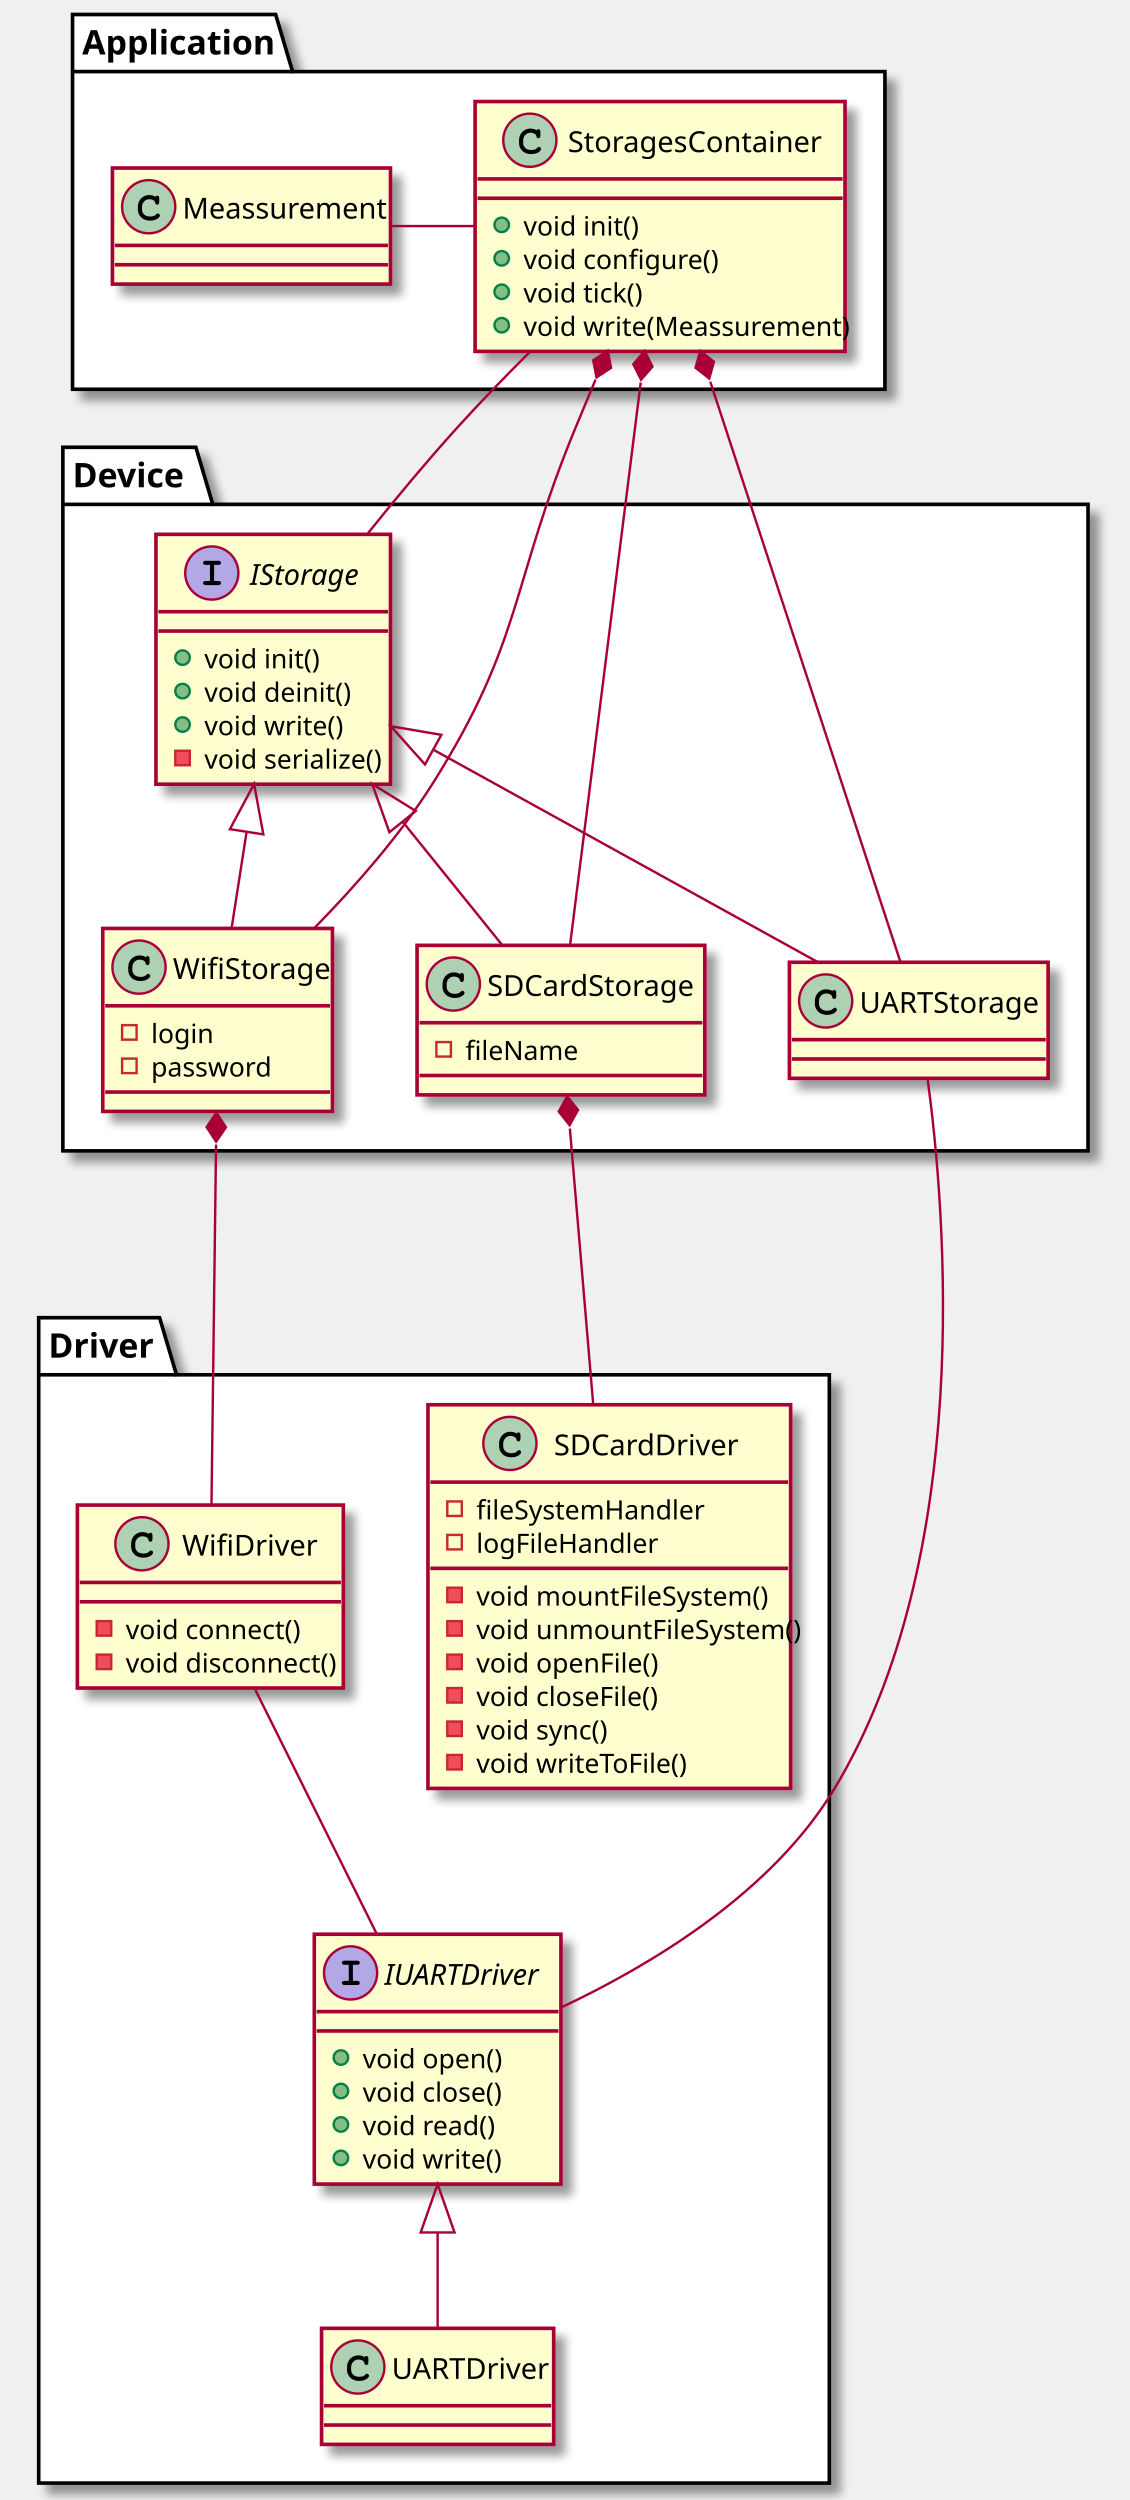
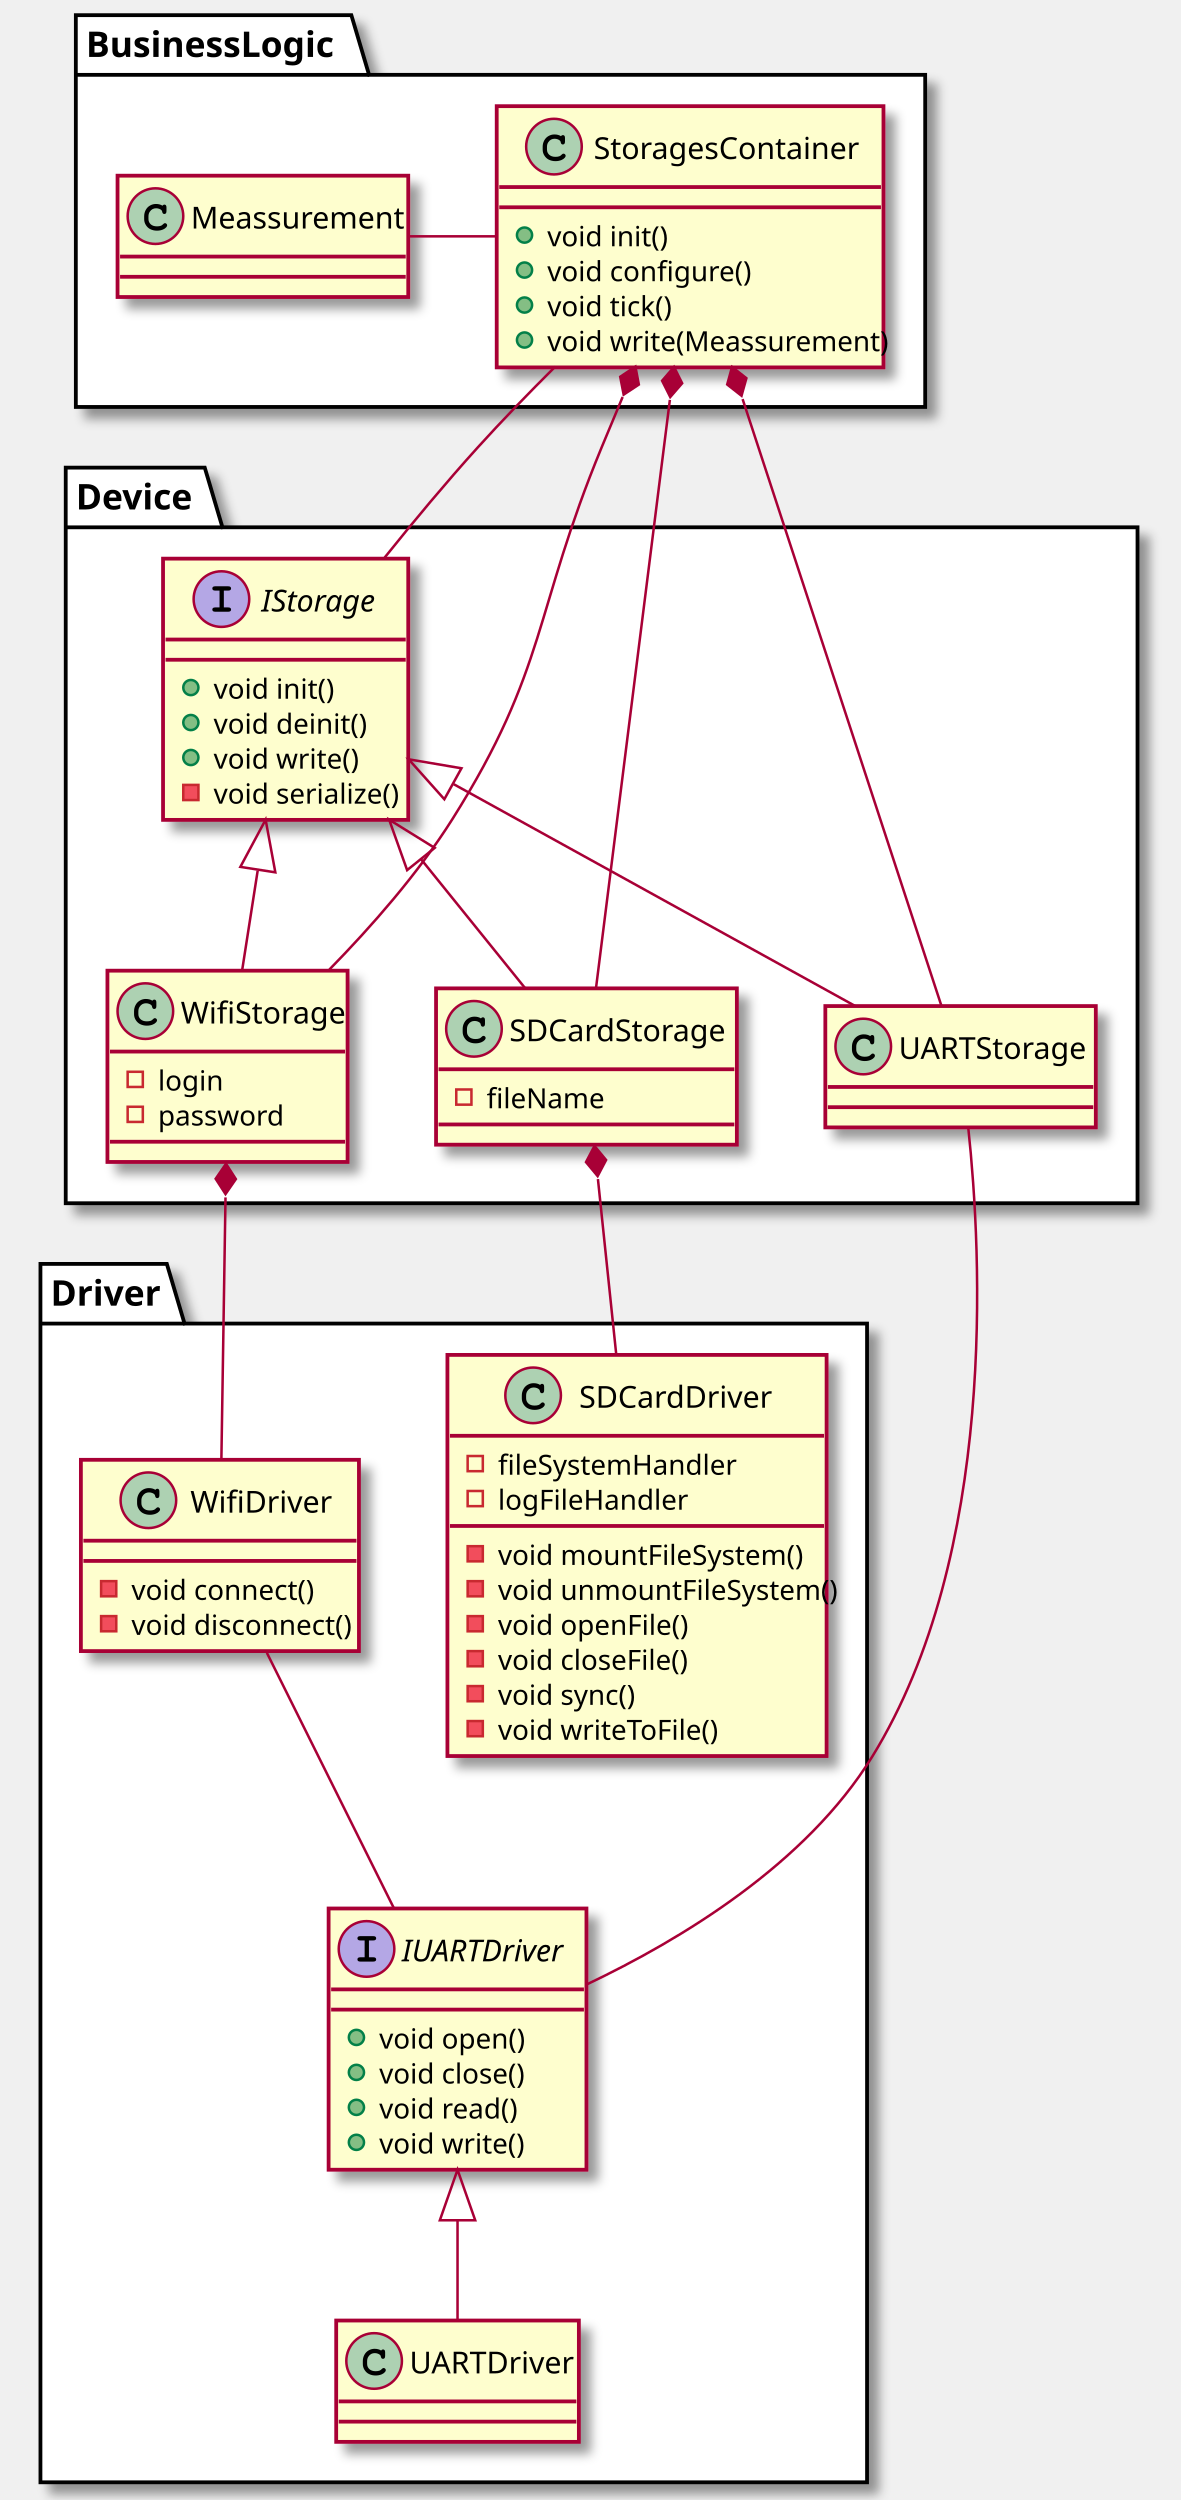
- <svg xmlns="http://www.w3.org/2000/svg" contentScriptType="application/ecmascript" contentStyleType="text/css" height="1034px" preserveAspectRatio="none" style="width:467px;height:1034px;background:#FFFFFF;" version="1.1" viewBox="0 0 467 1034" width="467px" zoomAndPan="magnify">
+ <svg xmlns="http://www.w3.org/2000/svg" contentScriptType="application/ecmascript" contentStyleType="text/css" height="989px" preserveAspectRatio="none" style="width:467px;height:989px;background:#FFFFFF;" version="1.1" viewBox="0 0 467 989" width="467px" zoomAndPan="magnify">
  <defs>
-     <filter height="300%" id="f1u9ow903z7jyj" width="300%" x="-1" y="-1">
+     <filter height="300%" id="ftn97ikej9d8d" width="300%" x="-1" y="-1">
      <feGaussianBlur result="blurOut" stdDeviation="2.0" />
      <feColorMatrix in="blurOut" result="blurOut2" type="matrix" values="0 0 0 0 0 0 0 0 0 0 0 0 0 0 0 0 0 0 .4 0" />
      <feOffset dx="4.0" dy="4.0" in="blurOut2" result="blurOut3" />
      <feBlend in="SourceGraphic" in2="blurOut3" mode="normal" />
    </filter>
  </defs>
  <g>
-     <polygon fill="#FFFFFF" filter="url(#f1u9ow903z7jyj)" points="30,6,114,6,121,29.609,366,29.609,366,161,30,161,30,6" style="stroke:#000000;stroke-width:1.5;" />
-     <line style="stroke:#000000;stroke-width:1.5;" x1="30" x2="121" y1="29.609" y2="29.609" />
-     <text fill="#000000" font-family="sans-serif" font-size="14" font-weight="bold" lengthAdjust="spacing" textLength="78" x="34" y="22.533">Application</text>
-     <polygon fill="#FFFFFF" filter="url(#f1u9ow903z7jyj)" points="26,185,81,185,88,208.609,450,208.609,450,476,26,476,26,185" style="stroke:#000000;stroke-width:1.5;" />
+     <polygon fill="#FFFFFF" filter="url(#ftn97ikej9d8d)" points="30,6,139,6,146,29.609,366,29.609,366,161,30,161,30,6" style="stroke:#000000;stroke-width:1.5;" />
+     <line style="stroke:#000000;stroke-width:1.5;" x1="30" x2="146" y1="29.609" y2="29.609" />
+     <text fill="#000000" font-family="sans-serif" font-size="14" font-weight="bold" lengthAdjust="spacing" textLength="103" x="34" y="22.533">BusinessLogic</text>
+     <polygon fill="#FFFFFF" filter="url(#ftn97ikej9d8d)" points="26,185,81,185,88,208.609,450,208.609,450,476,26,476,26,185" style="stroke:#000000;stroke-width:1.5;" />
    <line style="stroke:#000000;stroke-width:1.5;" x1="26" x2="88" y1="208.609" y2="208.609" />
    <text fill="#000000" font-family="sans-serif" font-size="14" font-weight="bold" lengthAdjust="spacing" textLength="49" x="30" y="201.533">Device</text>
-     <polygon fill="#FFFFFF" filter="url(#f1u9ow903z7jyj)" points="16,545,66,545,73,568.609,343,568.609,343,1027,16,1027,16,545" style="stroke:#000000;stroke-width:1.5;" />
-     <line style="stroke:#000000;stroke-width:1.5;" x1="16" x2="73" y1="568.609" y2="568.609" />
-     <text fill="#000000" font-family="sans-serif" font-size="14" font-weight="bold" lengthAdjust="spacing" textLength="44" x="20" y="561.533">Driver</text>
-     <rect codeLine="3" fill="#FEFECE" filter="url(#f1u9ow903z7jyj)" height="48" id="Meassurement" style="stroke:#A80036;stroke-width:1.5;" width="115" x="46.5" y="69.5" />
+     <polygon fill="#FFFFFF" filter="url(#ftn97ikej9d8d)" points="16,500,66,500,73,523.609,343,523.609,343,982,16,982,16,500" style="stroke:#000000;stroke-width:1.5;" />
+     <line style="stroke:#000000;stroke-width:1.5;" x1="16" x2="73" y1="523.609" y2="523.609" />
+     <text fill="#000000" font-family="sans-serif" font-size="14" font-weight="bold" lengthAdjust="spacing" textLength="44" x="20" y="516.533">Driver</text>
+     <rect codeLine="3" fill="#FEFECE" filter="url(#ftn97ikej9d8d)" height="48" id="Meassurement" style="stroke:#A80036;stroke-width:1.5;" width="115" x="46.5" y="69.5" />
    <ellipse cx="61.5" cy="85.5" fill="#ADD1B2" rx="11" ry="11" style="stroke:#A80036;stroke-width:1.0;" />
    <path d="M64.266,81.375 Q64.422,81.156 64.609,81.047 Q64.797,80.938 65.016,80.938 Q65.391,80.938 65.625,81.195 Q65.859,81.453 65.859,82.062 L65.859,83.516 Q65.859,84.125 65.625,84.391 Q65.391,84.656 65.016,84.656 Q64.672,84.656 64.469,84.453 Q64.266,84.266 64.156,83.75 Q64.109,83.391 63.922,83.203 Q63.594,82.828 62.984,82.609 Q62.375,82.391 61.75,82.391 Q60.984,82.391 60.352,82.719 Q59.719,83.047 59.227,83.797 Q58.734,84.547 58.734,85.578 L58.734,86.672 Q58.734,87.906 59.625,88.727 Q60.516,89.547 62.109,89.547 Q63.047,89.547 63.703,89.297 Q64.094,89.141 64.516,88.703 Q64.781,88.438 64.93,88.359 Q65.078,88.281 65.281,88.281 Q65.609,88.281 65.867,88.539 Q66.125,88.797 66.125,89.141 Q66.125,89.484 65.781,89.891 Q65.281,90.469 64.484,90.797 Q63.406,91.25 62.109,91.25 Q60.594,91.25 59.391,90.625 Q58.406,90.125 57.719,89.055 Q57.031,87.984 57.031,86.703 L57.031,85.547 Q57.031,84.219 57.648,83.07 Q58.266,81.922 59.359,81.305 Q60.453,80.688 61.688,80.688 Q62.422,80.688 63.07,80.852 Q63.719,81.016 64.266,81.375 Z " fill="#000000" />
    <text fill="#000000" font-family="sans-serif" font-size="12" lengthAdjust="spacing" textLength="83" x="75.5" y="90.41">Meassurement</text>
    <line style="stroke:#A80036;stroke-width:1.5;" x1="47.5" x2="160.5" y1="101.5" y2="101.5" />
    <line style="stroke:#A80036;stroke-width:1.5;" x1="47.5" x2="160.5" y1="109.5" y2="109.5" />
-     <rect codeLine="5" fill="#FEFECE" filter="url(#f1u9ow903z7jyj)" height="103.344" id="StoragesContainer" style="stroke:#A80036;stroke-width:1.5;" width="153" x="196.5" y="42" />
+     <rect codeLine="5" fill="#FEFECE" filter="url(#ftn97ikej9d8d)" height="103.344" id="StoragesContainer" style="stroke:#A80036;stroke-width:1.5;" width="153" x="196.5" y="42" />
    <ellipse cx="219.15" cy="58" fill="#ADD1B2" rx="11" ry="11" style="stroke:#A80036;stroke-width:1.0;" />
    <path d="M221.916,53.875 Q222.072,53.656 222.259,53.547 Q222.447,53.438 222.666,53.438 Q223.041,53.438 223.275,53.695 Q223.509,53.953 223.509,54.562 L223.509,56.016 Q223.509,56.625 223.275,56.891 Q223.041,57.156 222.666,57.156 Q222.322,57.156 222.119,56.953 Q221.916,56.766 221.806,56.25 Q221.759,55.891 221.572,55.703 Q221.244,55.328 220.634,55.109 Q220.025,54.891 219.4,54.891 Q218.634,54.891 218.002,55.219 Q217.369,55.547 216.877,56.297 Q216.384,57.047 216.384,58.078 L216.384,59.172 Q216.384,60.406 217.275,61.227 Q218.166,62.047 219.759,62.047 Q220.697,62.047 221.353,61.797 Q221.744,61.641 222.166,61.203 Q222.431,60.938 222.58,60.859 Q222.728,60.781 222.931,60.781 Q223.259,60.781 223.517,61.039 Q223.775,61.297 223.775,61.641 Q223.775,61.984 223.431,62.391 Q222.931,62.969 222.134,63.297 Q221.056,63.75 219.759,63.75 Q218.244,63.75 217.041,63.125 Q216.056,62.625 215.369,61.555 Q214.681,60.484 214.681,59.203 L214.681,58.047 Q214.681,56.719 215.298,55.57 Q215.916,54.422 217.009,53.805 Q218.103,53.188 219.338,53.188 Q220.072,53.188 220.72,53.352 Q221.369,53.516 221.916,53.875 Z " fill="#000000" />
    <text fill="#000000" font-family="sans-serif" font-size="12" lengthAdjust="spacing" textLength="104" x="234.85" y="62.91">StoragesContainer</text>
    <line style="stroke:#A80036;stroke-width:1.5;" x1="197.5" x2="348.5" y1="74" y2="74" />
    <line style="stroke:#A80036;stroke-width:1.5;" x1="197.5" x2="348.5" y1="82" y2="82" />
    <ellipse cx="207.5" cy="93" fill="#84BE84" rx="3" ry="3" style="stroke:#038048;stroke-width:1.0;" />
    <text fill="#000000" font-family="sans-serif" font-size="11" lengthAdjust="spacing" textLength="44" x="216.5" y="97.419">void init()</text>
    <ellipse cx="207.5" cy="106.836" fill="#84BE84" rx="3" ry="3" style="stroke:#038048;stroke-width:1.0;" />
    <text fill="#000000" font-family="sans-serif" font-size="11" lengthAdjust="spacing" textLength="77" x="216.5" y="111.255">void configure()</text>
    <ellipse cx="207.5" cy="120.672" fill="#84BE84" rx="3" ry="3" style="stroke:#038048;stroke-width:1.0;" />
    <text fill="#000000" font-family="sans-serif" font-size="11" lengthAdjust="spacing" textLength="47" x="216.5" y="125.091">void tick()</text>
    <ellipse cx="207.5" cy="134.508" fill="#84BE84" rx="3" ry="3" style="stroke:#038048;stroke-width:1.0;" />
    <text fill="#000000" font-family="sans-serif" font-size="11" lengthAdjust="spacing" textLength="127" x="216.5" y="138.927">void write(Meassurement)</text>
-     <rect codeLine="16" fill="#FEFECE" filter="url(#f1u9ow903z7jyj)" height="103.344" id="IStorage" style="stroke:#A80036;stroke-width:1.5;" width="97" x="64.5" y="221" />
+     <rect codeLine="16" fill="#FEFECE" filter="url(#ftn97ikej9d8d)" height="103.344" id="IStorage" style="stroke:#A80036;stroke-width:1.5;" width="97" x="64.5" y="221" />
    <ellipse cx="87.6" cy="237" fill="#B4A7E5" rx="11" ry="11" style="stroke:#A80036;stroke-width:1.0;" />
    <path d="M88.553,233.641 L88.553,240.297 L90.272,240.297 Q90.881,240.297 91.147,240.531 Q91.412,240.766 91.412,241.156 Q91.412,241.531 91.147,241.766 Q90.881,242 90.272,242 L85.131,242 Q84.522,242 84.256,241.766 Q83.991,241.531 83.991,241.141 Q83.991,240.766 84.256,240.531 Q84.522,240.297 85.131,240.297 L86.85,240.297 L86.85,233.641 L85.131,233.641 Q84.522,233.641 84.256,233.406 Q83.991,233.172 83.991,232.781 Q83.991,232.406 84.256,232.172 Q84.522,231.938 85.131,231.938 L90.272,231.938 Q90.881,231.938 91.147,232.172 Q91.412,232.406 91.412,232.781 Q91.412,233.172 91.147,233.406 Q90.881,233.641 90.272,233.641 L88.553,233.641 Z " fill="#000000" />
    <text fill="#000000" font-family="sans-serif" font-size="12" font-style="italic" lengthAdjust="spacing" textLength="47" x="103.4" y="241.91">IStorage</text>
    <line style="stroke:#A80036;stroke-width:1.5;" x1="65.5" x2="160.5" y1="253" y2="253" />
    <line style="stroke:#A80036;stroke-width:1.5;" x1="65.5" x2="160.5" y1="261" y2="261" />
    <ellipse cx="75.5" cy="272" fill="#84BE84" rx="3" ry="3" style="stroke:#038048;stroke-width:1.0;" />
    <text fill="#000000" font-family="sans-serif" font-size="11" lengthAdjust="spacing" textLength="44" x="84.5" y="276.419">void init()</text>
    <ellipse cx="75.5" cy="285.836" fill="#84BE84" rx="3" ry="3" style="stroke:#038048;stroke-width:1.0;" />
    <text fill="#000000" font-family="sans-serif" font-size="11" lengthAdjust="spacing" textLength="56" x="84.5" y="290.255">void deinit()</text>
    <ellipse cx="75.5" cy="299.672" fill="#84BE84" rx="3" ry="3" style="stroke:#038048;stroke-width:1.0;" />
    <text fill="#000000" font-family="sans-serif" font-size="11" lengthAdjust="spacing" textLength="56" x="84.5" y="304.091">void write()</text>
    <rect fill="#F24D5C" height="6" style="stroke:#C82930;stroke-width:1.0;" width="6" x="72.5" y="310.508" />
    <text fill="#000000" font-family="sans-serif" font-size="11" lengthAdjust="spacing" textLength="71" x="84.5" y="317.927">void serialize()</text>
-     <rect codeLine="29" fill="#FEFECE" filter="url(#f1u9ow903z7jyj)" height="75.672" id="WifiStorage" style="stroke:#A80036;stroke-width:1.5;" width="95" x="42.5" y="384" />
+     <rect codeLine="29" fill="#FEFECE" filter="url(#ftn97ikej9d8d)" height="75.672" id="WifiStorage" style="stroke:#A80036;stroke-width:1.5;" width="95" x="42.5" y="384" />
    <ellipse cx="57.5" cy="400" fill="#ADD1B2" rx="11" ry="11" style="stroke:#A80036;stroke-width:1.0;" />
    <path d="M60.266,395.875 Q60.422,395.656 60.609,395.547 Q60.797,395.438 61.016,395.438 Q61.391,395.438 61.625,395.695 Q61.859,395.953 61.859,396.562 L61.859,398.016 Q61.859,398.625 61.625,398.891 Q61.391,399.156 61.016,399.156 Q60.672,399.156 60.469,398.953 Q60.266,398.766 60.156,398.25 Q60.109,397.891 59.922,397.703 Q59.594,397.328 58.984,397.109 Q58.375,396.891 57.75,396.891 Q56.984,396.891 56.352,397.219 Q55.719,397.547 55.227,398.297 Q54.734,399.047 54.734,400.078 L54.734,401.172 Q54.734,402.406 55.625,403.227 Q56.516,404.047 58.109,404.047 Q59.047,404.047 59.703,403.797 Q60.094,403.641 60.516,403.203 Q60.781,402.938 60.93,402.859 Q61.078,402.781 61.281,402.781 Q61.609,402.781 61.867,403.039 Q62.125,403.297 62.125,403.641 Q62.125,403.984 61.781,404.391 Q61.281,404.969 60.484,405.297 Q59.406,405.75 58.109,405.75 Q56.594,405.75 55.391,405.125 Q54.406,404.625 53.719,403.555 Q53.031,402.484 53.031,401.203 L53.031,400.047 Q53.031,398.719 53.648,397.57 Q54.266,396.422 55.359,395.805 Q56.453,395.188 57.688,395.188 Q58.422,395.188 59.07,395.352 Q59.719,395.516 60.266,395.875 Z " fill="#000000" />
    <text fill="#000000" font-family="sans-serif" font-size="12" lengthAdjust="spacing" textLength="63" x="71.5" y="404.91">WifiStorage</text>
    <line style="stroke:#A80036;stroke-width:1.5;" x1="43.5" x2="136.5" y1="416" y2="416" />
    <rect fill="none" height="6" style="stroke:#C82930;stroke-width:1.0;" width="6" x="50.5" y="424" />
    <text fill="#000000" font-family="sans-serif" font-size="11" lengthAdjust="spacing" textLength="22" x="62.5" y="431.419">login</text>
    <rect fill="none" height="6" style="stroke:#C82930;stroke-width:1.0;" width="6" x="50.5" y="437.836" />
    <text fill="#000000" font-family="sans-serif" font-size="11" lengthAdjust="spacing" textLength="50" x="62.5" y="445.255">password</text>
    <line style="stroke:#A80036;stroke-width:1.5;" x1="43.5" x2="136.5" y1="451.672" y2="451.672" />
-     <rect codeLine="34" fill="#FEFECE" filter="url(#f1u9ow903z7jyj)" height="61.836" id="SDCardStorage" style="stroke:#A80036;stroke-width:1.5;" width="119" x="172.5" y="391" />
+     <rect codeLine="34" fill="#FEFECE" filter="url(#ftn97ikej9d8d)" height="61.836" id="SDCardStorage" style="stroke:#A80036;stroke-width:1.5;" width="119" x="172.5" y="391" />
    <ellipse cx="187.5" cy="407" fill="#ADD1B2" rx="11" ry="11" style="stroke:#A80036;stroke-width:1.0;" />
    <path d="M190.266,402.875 Q190.422,402.656 190.609,402.547 Q190.797,402.438 191.016,402.438 Q191.391,402.438 191.625,402.695 Q191.859,402.953 191.859,403.562 L191.859,405.016 Q191.859,405.625 191.625,405.891 Q191.391,406.156 191.016,406.156 Q190.672,406.156 190.469,405.953 Q190.266,405.766 190.156,405.25 Q190.109,404.891 189.922,404.703 Q189.594,404.328 188.984,404.109 Q188.375,403.891 187.75,403.891 Q186.984,403.891 186.352,404.219 Q185.719,404.547 185.227,405.297 Q184.734,406.047 184.734,407.078 L184.734,408.172 Q184.734,409.406 185.625,410.227 Q186.516,411.047 188.109,411.047 Q189.047,411.047 189.703,410.797 Q190.094,410.641 190.516,410.203 Q190.781,409.938 190.93,409.859 Q191.078,409.781 191.281,409.781 Q191.609,409.781 191.867,410.039 Q192.125,410.297 192.125,410.641 Q192.125,410.984 191.781,411.391 Q191.281,411.969 190.484,412.297 Q189.406,412.75 188.109,412.75 Q186.594,412.75 185.391,412.125 Q184.406,411.625 183.719,410.555 Q183.031,409.484 183.031,408.203 L183.031,407.047 Q183.031,405.719 183.648,404.57 Q184.266,403.422 185.359,402.805 Q186.453,402.188 187.688,402.188 Q188.422,402.188 189.07,402.352 Q189.719,402.516 190.266,402.875 Z " fill="#000000" />
    <text fill="#000000" font-family="sans-serif" font-size="12" lengthAdjust="spacing" textLength="87" x="201.5" y="411.91">SDCardStorage</text>
    <line style="stroke:#A80036;stroke-width:1.5;" x1="173.5" x2="290.5" y1="423" y2="423" />
    <rect fill="none" height="6" style="stroke:#C82930;stroke-width:1.0;" width="6" x="180.5" y="431" />
    <text fill="#000000" font-family="sans-serif" font-size="11" lengthAdjust="spacing" textLength="41" x="192.5" y="438.419">fileName</text>
    <line style="stroke:#A80036;stroke-width:1.5;" x1="173.5" x2="290.5" y1="444.836" y2="444.836" />
-     <rect codeLine="38" fill="#FEFECE" filter="url(#f1u9ow903z7jyj)" height="48" id="UARTStorage" style="stroke:#A80036;stroke-width:1.5;" width="107" x="326.5" y="398" />
+     <rect codeLine="38" fill="#FEFECE" filter="url(#ftn97ikej9d8d)" height="48" id="UARTStorage" style="stroke:#A80036;stroke-width:1.5;" width="107" x="326.5" y="398" />
    <ellipse cx="341.5" cy="414" fill="#ADD1B2" rx="11" ry="11" style="stroke:#A80036;stroke-width:1.0;" />
    <path d="M344.266,409.875 Q344.422,409.656 344.609,409.547 Q344.797,409.438 345.016,409.438 Q345.391,409.438 345.625,409.695 Q345.859,409.953 345.859,410.562 L345.859,412.016 Q345.859,412.625 345.625,412.891 Q345.391,413.156 345.016,413.156 Q344.672,413.156 344.469,412.953 Q344.266,412.766 344.156,412.25 Q344.109,411.891 343.922,411.703 Q343.594,411.328 342.984,411.109 Q342.375,410.891 341.75,410.891 Q340.984,410.891 340.352,411.219 Q339.719,411.547 339.227,412.297 Q338.734,413.047 338.734,414.078 L338.734,415.172 Q338.734,416.406 339.625,417.227 Q340.516,418.047 342.109,418.047 Q343.047,418.047 343.703,417.797 Q344.094,417.641 344.516,417.203 Q344.781,416.938 344.93,416.859 Q345.078,416.781 345.281,416.781 Q345.609,416.781 345.867,417.039 Q346.125,417.297 346.125,417.641 Q346.125,417.984 345.781,418.391 Q345.281,418.969 344.484,419.297 Q343.406,419.75 342.109,419.75 Q340.594,419.75 339.391,419.125 Q338.406,418.625 337.719,417.555 Q337.031,416.484 337.031,415.203 L337.031,414.047 Q337.031,412.719 337.648,411.57 Q338.266,410.422 339.359,409.805 Q340.453,409.188 341.688,409.188 Q342.422,409.188 343.07,409.352 Q343.719,409.516 344.266,409.875 Z " fill="#000000" />
    <text fill="#000000" font-family="sans-serif" font-size="12" lengthAdjust="spacing" textLength="75" x="355.5" y="418.91">UARTStorage</text>
    <line style="stroke:#A80036;stroke-width:1.5;" x1="327.5" x2="432.5" y1="430" y2="430" />
    <line style="stroke:#A80036;stroke-width:1.5;" x1="327.5" x2="432.5" y1="438" y2="438" />
-     <rect codeLine="43" fill="#FEFECE" filter="url(#f1u9ow903z7jyj)" height="158.688" id="SDCardDriver" style="stroke:#A80036;stroke-width:1.5;" width="150" x="177" y="581" />
-     <ellipse cx="210.9" cy="597" fill="#ADD1B2" rx="11" ry="11" style="stroke:#A80036;stroke-width:1.0;" />
-     <path d="M213.666,592.875 Q213.822,592.656 214.009,592.547 Q214.197,592.438 214.416,592.438 Q214.791,592.438 215.025,592.695 Q215.259,592.953 215.259,593.562 L215.259,595.016 Q215.259,595.625 215.025,595.891 Q214.791,596.156 214.416,596.156 Q214.072,596.156 213.869,595.953 Q213.666,595.766 213.556,595.25 Q213.509,594.891 213.322,594.703 Q212.994,594.328 212.384,594.109 Q211.775,593.891 211.15,593.891 Q210.384,593.891 209.752,594.219 Q209.119,594.547 208.627,595.297 Q208.134,596.047 208.134,597.078 L208.134,598.172 Q208.134,599.406 209.025,600.227 Q209.916,601.047 211.509,601.047 Q212.447,601.047 213.103,600.797 Q213.494,600.641 213.916,600.203 Q214.181,599.938 214.33,599.859 Q214.478,599.781 214.681,599.781 Q215.009,599.781 215.267,600.039 Q215.525,600.297 215.525,600.641 Q215.525,600.984 215.181,601.391 Q214.681,601.969 213.884,602.297 Q212.806,602.75 211.509,602.75 Q209.994,602.75 208.791,602.125 Q207.806,601.625 207.119,600.555 Q206.431,599.484 206.431,598.203 L206.431,597.047 Q206.431,595.719 207.048,594.57 Q207.666,593.422 208.759,592.805 Q209.853,592.188 211.088,592.188 Q211.822,592.188 212.47,592.352 Q213.119,592.516 213.666,592.875 Z " fill="#000000" />
-     <text fill="#000000" font-family="sans-serif" font-size="12" lengthAdjust="spacing" textLength="76" x="229.1" y="601.91">SDCardDriver</text>
-     <line style="stroke:#A80036;stroke-width:1.5;" x1="178" x2="326" y1="613" y2="613" />
-     <rect fill="none" height="6" style="stroke:#C82930;stroke-width:1.0;" width="6" x="185" y="621" />
-     <text fill="#000000" font-family="sans-serif" font-size="11" lengthAdjust="spacing" textLength="87" x="197" y="628.419">fileSystemHandler</text>
-     <rect fill="none" height="6" style="stroke:#C82930;stroke-width:1.0;" width="6" x="185" y="634.836" />
-     <text fill="#000000" font-family="sans-serif" font-size="11" lengthAdjust="spacing" textLength="67" x="197" y="642.255">logFileHandler</text>
-     <line style="stroke:#A80036;stroke-width:1.5;" x1="178" x2="326" y1="648.672" y2="648.672" />
-     <rect fill="#F24D5C" height="6" style="stroke:#C82930;stroke-width:1.0;" width="6" x="185" y="656.672" />
-     <text fill="#000000" font-family="sans-serif" font-size="11" lengthAdjust="spacing" textLength="112" x="197" y="664.091">void mountFileSystem()</text>
-     <rect fill="#F24D5C" height="6" style="stroke:#C82930;stroke-width:1.0;" width="6" x="185" y="670.508" />
-     <text fill="#000000" font-family="sans-serif" font-size="11" lengthAdjust="spacing" textLength="124" x="197" y="677.927">void unmountFileSystem()</text>
-     <rect fill="#F24D5C" height="6" style="stroke:#C82930;stroke-width:1.0;" width="6" x="185" y="684.344" />
-     <text fill="#000000" font-family="sans-serif" font-size="11" lengthAdjust="spacing" textLength="71" x="197" y="691.763">void openFile()</text>
-     <rect fill="#F24D5C" height="6" style="stroke:#C82930;stroke-width:1.0;" width="6" x="185" y="698.18" />
-     <text fill="#000000" font-family="sans-serif" font-size="11" lengthAdjust="spacing" textLength="73" x="197" y="705.599">void closeFile()</text>
-     <rect fill="#F24D5C" height="6" style="stroke:#C82930;stroke-width:1.0;" width="6" x="185" y="712.016" />
-     <text fill="#000000" font-family="sans-serif" font-size="11" lengthAdjust="spacing" textLength="55" x="197" y="719.435">void sync()</text>
-     <rect fill="#F24D5C" height="6" style="stroke:#C82930;stroke-width:1.0;" width="6" x="185" y="725.852" />
-     <text fill="#000000" font-family="sans-serif" font-size="11" lengthAdjust="spacing" textLength="84" x="197" y="733.27">void writeToFile()</text>
-     <rect codeLine="55" fill="#FEFECE" filter="url(#f1u9ow903z7jyj)" height="75.672" id="WifiDriver" style="stroke:#A80036;stroke-width:1.5;" width="110" x="32" y="622.5" />
-     <ellipse cx="58.7" cy="638.5" fill="#ADD1B2" rx="11" ry="11" style="stroke:#A80036;stroke-width:1.0;" />
-     <path d="M61.466,634.375 Q61.622,634.156 61.809,634.047 Q61.997,633.938 62.216,633.938 Q62.591,633.938 62.825,634.195 Q63.059,634.453 63.059,635.062 L63.059,636.516 Q63.059,637.125 62.825,637.391 Q62.591,637.656 62.216,637.656 Q61.872,637.656 61.669,637.453 Q61.466,637.266 61.356,636.75 Q61.309,636.391 61.122,636.203 Q60.794,635.828 60.184,635.609 Q59.575,635.391 58.95,635.391 Q58.184,635.391 57.552,635.719 Q56.919,636.047 56.427,636.797 Q55.934,637.547 55.934,638.578 L55.934,639.672 Q55.934,640.906 56.825,641.727 Q57.716,642.547 59.309,642.547 Q60.247,642.547 60.903,642.297 Q61.294,642.141 61.716,641.703 Q61.981,641.438 62.13,641.359 Q62.278,641.281 62.481,641.281 Q62.809,641.281 63.067,641.539 Q63.325,641.797 63.325,642.141 Q63.325,642.484 62.981,642.891 Q62.481,643.469 61.684,643.797 Q60.606,644.25 59.309,644.25 Q57.794,644.25 56.591,643.625 Q55.606,643.125 54.919,642.055 Q54.231,640.984 54.231,639.703 L54.231,638.547 Q54.231,637.219 54.848,636.07 Q55.466,634.922 56.559,634.305 Q57.653,633.688 58.888,633.688 Q59.622,633.688 60.27,633.852 Q60.919,634.016 61.466,634.375 Z " fill="#000000" />
-     <text fill="#000000" font-family="sans-serif" font-size="12" lengthAdjust="spacing" textLength="52" x="75.3" y="643.41">WifiDriver</text>
-     <line style="stroke:#A80036;stroke-width:1.5;" x1="33" x2="141" y1="654.5" y2="654.5" />
-     <line style="stroke:#A80036;stroke-width:1.5;" x1="33" x2="141" y1="662.5" y2="662.5" />
-     <rect fill="#F24D5C" height="6" style="stroke:#C82930;stroke-width:1.0;" width="6" x="40" y="670.5" />
-     <text fill="#000000" font-family="sans-serif" font-size="11" lengthAdjust="spacing" textLength="70" x="52" y="677.919">void connect()</text>
-     <rect fill="#F24D5C" height="6" style="stroke:#C82930;stroke-width:1.0;" width="6" x="40" y="684.336" />
-     <text fill="#000000" font-family="sans-serif" font-size="11" lengthAdjust="spacing" textLength="84" x="52" y="691.755">void disconnect()</text>
-     <rect codeLine="60" fill="#FEFECE" filter="url(#f1u9ow903z7jyj)" height="48" id="UARTDriver" style="stroke:#A80036;stroke-width:1.5;" width="96" x="133" y="963" />
-     <ellipse cx="148" cy="979" fill="#ADD1B2" rx="11" ry="11" style="stroke:#A80036;stroke-width:1.0;" />
-     <path d="M150.766,974.875 Q150.922,974.656 151.109,974.547 Q151.297,974.438 151.516,974.438 Q151.891,974.438 152.125,974.695 Q152.359,974.953 152.359,975.562 L152.359,977.016 Q152.359,977.625 152.125,977.891 Q151.891,978.156 151.516,978.156 Q151.172,978.156 150.969,977.953 Q150.766,977.766 150.656,977.25 Q150.609,976.891 150.422,976.703 Q150.094,976.328 149.484,976.109 Q148.875,975.891 148.25,975.891 Q147.484,975.891 146.852,976.219 Q146.219,976.547 145.727,977.297 Q145.234,978.047 145.234,979.078 L145.234,980.172 Q145.234,981.406 146.125,982.227 Q147.016,983.047 148.609,983.047 Q149.547,983.047 150.203,982.797 Q150.594,982.641 151.016,982.203 Q151.281,981.938 151.43,981.859 Q151.578,981.781 151.781,981.781 Q152.109,981.781 152.367,982.039 Q152.625,982.297 152.625,982.641 Q152.625,982.984 152.281,983.391 Q151.781,983.969 150.984,984.297 Q149.906,984.75 148.609,984.75 Q147.094,984.75 145.891,984.125 Q144.906,983.625 144.219,982.555 Q143.531,981.484 143.531,980.203 L143.531,979.047 Q143.531,977.719 144.148,976.57 Q144.766,975.422 145.859,974.805 Q146.953,974.188 148.188,974.188 Q148.922,974.188 149.57,974.352 Q150.219,974.516 150.766,974.875 Z " fill="#000000" />
-     <text fill="#000000" font-family="sans-serif" font-size="12" lengthAdjust="spacing" textLength="64" x="162" y="983.91">UARTDriver</text>
-     <line style="stroke:#A80036;stroke-width:1.5;" x1="134" x2="228" y1="995" y2="995" />
-     <line style="stroke:#A80036;stroke-width:1.5;" x1="134" x2="228" y1="1003" y2="1003" />
-     <rect codeLine="64" fill="#FEFECE" filter="url(#f1u9ow903z7jyj)" height="103.344" id="IUARTDriver" style="stroke:#A80036;stroke-width:1.5;" width="102" x="130" y="800" />
-     <ellipse cx="145" cy="816" fill="#B4A7E5" rx="11" ry="11" style="stroke:#A80036;stroke-width:1.0;" />
-     <path d="M145.953,812.641 L145.953,819.297 L147.672,819.297 Q148.281,819.297 148.547,819.531 Q148.812,819.766 148.812,820.156 Q148.812,820.531 148.547,820.766 Q148.281,821 147.672,821 L142.531,821 Q141.922,821 141.656,820.766 Q141.391,820.531 141.391,820.141 Q141.391,819.766 141.656,819.531 Q141.922,819.297 142.531,819.297 L144.25,819.297 L144.25,812.641 L142.531,812.641 Q141.922,812.641 141.656,812.406 Q141.391,812.172 141.391,811.781 Q141.391,811.406 141.656,811.172 Q141.922,810.938 142.531,810.938 L147.672,810.938 Q148.281,810.938 148.547,811.172 Q148.812,811.406 148.812,811.781 Q148.812,812.172 148.547,812.406 Q148.281,812.641 147.672,812.641 L145.953,812.641 Z " fill="#000000" />
-     <text fill="#000000" font-family="sans-serif" font-size="12" font-style="italic" lengthAdjust="spacing" textLength="70" x="159" y="820.91">IUARTDriver</text>
-     <line style="stroke:#A80036;stroke-width:1.5;" x1="131" x2="231" y1="832" y2="832" />
-     <line style="stroke:#A80036;stroke-width:1.5;" x1="131" x2="231" y1="840" y2="840" />
-     <ellipse cx="141" cy="851" fill="#84BE84" rx="3" ry="3" style="stroke:#038048;stroke-width:1.0;" />
-     <text fill="#000000" font-family="sans-serif" font-size="11" lengthAdjust="spacing" textLength="55" x="150" y="855.419">void open()</text>
-     <ellipse cx="141" cy="864.836" fill="#84BE84" rx="3" ry="3" style="stroke:#038048;stroke-width:1.0;" />
-     <text fill="#000000" font-family="sans-serif" font-size="11" lengthAdjust="spacing" textLength="57" x="150" y="869.255">void close()</text>
-     <ellipse cx="141" cy="878.672" fill="#84BE84" rx="3" ry="3" style="stroke:#038048;stroke-width:1.0;" />
-     <text fill="#000000" font-family="sans-serif" font-size="11" lengthAdjust="spacing" textLength="53" x="150" y="883.091">void read()</text>
-     <ellipse cx="141" cy="892.508" fill="#84BE84" rx="3" ry="3" style="stroke:#038048;stroke-width:1.0;" />
-     <text fill="#000000" font-family="sans-serif" font-size="11" lengthAdjust="spacing" textLength="56" x="150" y="896.927">void write()</text>
+     <rect codeLine="43" fill="#FEFECE" filter="url(#ftn97ikej9d8d)" height="158.688" id="SDCardDriver" style="stroke:#A80036;stroke-width:1.5;" width="150" x="177" y="536" />
+     <ellipse cx="210.9" cy="552" fill="#ADD1B2" rx="11" ry="11" style="stroke:#A80036;stroke-width:1.0;" />
+     <path d="M213.666,547.875 Q213.822,547.656 214.009,547.547 Q214.197,547.438 214.416,547.438 Q214.791,547.438 215.025,547.695 Q215.259,547.953 215.259,548.562 L215.259,550.016 Q215.259,550.625 215.025,550.891 Q214.791,551.156 214.416,551.156 Q214.072,551.156 213.869,550.953 Q213.666,550.766 213.556,550.25 Q213.509,549.891 213.322,549.703 Q212.994,549.328 212.384,549.109 Q211.775,548.891 211.15,548.891 Q210.384,548.891 209.752,549.219 Q209.119,549.547 208.627,550.297 Q208.134,551.047 208.134,552.078 L208.134,553.172 Q208.134,554.406 209.025,555.227 Q209.916,556.047 211.509,556.047 Q212.447,556.047 213.103,555.797 Q213.494,555.641 213.916,555.203 Q214.181,554.938 214.33,554.859 Q214.478,554.781 214.681,554.781 Q215.009,554.781 215.267,555.039 Q215.525,555.297 215.525,555.641 Q215.525,555.984 215.181,556.391 Q214.681,556.969 213.884,557.297 Q212.806,557.75 211.509,557.75 Q209.994,557.75 208.791,557.125 Q207.806,556.625 207.119,555.555 Q206.431,554.484 206.431,553.203 L206.431,552.047 Q206.431,550.719 207.048,549.57 Q207.666,548.422 208.759,547.805 Q209.853,547.188 211.088,547.188 Q211.822,547.188 212.47,547.352 Q213.119,547.516 213.666,547.875 Z " fill="#000000" />
+     <text fill="#000000" font-family="sans-serif" font-size="12" lengthAdjust="spacing" textLength="76" x="229.1" y="556.91">SDCardDriver</text>
+     <line style="stroke:#A80036;stroke-width:1.5;" x1="178" x2="326" y1="568" y2="568" />
+     <rect fill="none" height="6" style="stroke:#C82930;stroke-width:1.0;" width="6" x="185" y="576" />
+     <text fill="#000000" font-family="sans-serif" font-size="11" lengthAdjust="spacing" textLength="87" x="197" y="583.419">fileSystemHandler</text>
+     <rect fill="none" height="6" style="stroke:#C82930;stroke-width:1.0;" width="6" x="185" y="589.836" />
+     <text fill="#000000" font-family="sans-serif" font-size="11" lengthAdjust="spacing" textLength="67" x="197" y="597.255">logFileHandler</text>
+     <line style="stroke:#A80036;stroke-width:1.5;" x1="178" x2="326" y1="603.672" y2="603.672" />
+     <rect fill="#F24D5C" height="6" style="stroke:#C82930;stroke-width:1.0;" width="6" x="185" y="611.672" />
+     <text fill="#000000" font-family="sans-serif" font-size="11" lengthAdjust="spacing" textLength="112" x="197" y="619.091">void mountFileSystem()</text>
+     <rect fill="#F24D5C" height="6" style="stroke:#C82930;stroke-width:1.0;" width="6" x="185" y="625.508" />
+     <text fill="#000000" font-family="sans-serif" font-size="11" lengthAdjust="spacing" textLength="124" x="197" y="632.927">void unmountFileSystem()</text>
+     <rect fill="#F24D5C" height="6" style="stroke:#C82930;stroke-width:1.0;" width="6" x="185" y="639.344" />
+     <text fill="#000000" font-family="sans-serif" font-size="11" lengthAdjust="spacing" textLength="71" x="197" y="646.763">void openFile()</text>
+     <rect fill="#F24D5C" height="6" style="stroke:#C82930;stroke-width:1.0;" width="6" x="185" y="653.18" />
+     <text fill="#000000" font-family="sans-serif" font-size="11" lengthAdjust="spacing" textLength="73" x="197" y="660.599">void closeFile()</text>
+     <rect fill="#F24D5C" height="6" style="stroke:#C82930;stroke-width:1.0;" width="6" x="185" y="667.016" />
+     <text fill="#000000" font-family="sans-serif" font-size="11" lengthAdjust="spacing" textLength="55" x="197" y="674.435">void sync()</text>
+     <rect fill="#F24D5C" height="6" style="stroke:#C82930;stroke-width:1.0;" width="6" x="185" y="680.852" />
+     <text fill="#000000" font-family="sans-serif" font-size="11" lengthAdjust="spacing" textLength="84" x="197" y="688.27">void writeToFile()</text>
+     <rect codeLine="55" fill="#FEFECE" filter="url(#ftn97ikej9d8d)" height="75.672" id="WifiDriver" style="stroke:#A80036;stroke-width:1.5;" width="110" x="32" y="577.5" />
+     <ellipse cx="58.7" cy="593.5" fill="#ADD1B2" rx="11" ry="11" style="stroke:#A80036;stroke-width:1.0;" />
+     <path d="M61.466,589.375 Q61.622,589.156 61.809,589.047 Q61.997,588.938 62.216,588.938 Q62.591,588.938 62.825,589.195 Q63.059,589.453 63.059,590.062 L63.059,591.516 Q63.059,592.125 62.825,592.391 Q62.591,592.656 62.216,592.656 Q61.872,592.656 61.669,592.453 Q61.466,592.266 61.356,591.75 Q61.309,591.391 61.122,591.203 Q60.794,590.828 60.184,590.609 Q59.575,590.391 58.95,590.391 Q58.184,590.391 57.552,590.719 Q56.919,591.047 56.427,591.797 Q55.934,592.547 55.934,593.578 L55.934,594.672 Q55.934,595.906 56.825,596.727 Q57.716,597.547 59.309,597.547 Q60.247,597.547 60.903,597.297 Q61.294,597.141 61.716,596.703 Q61.981,596.438 62.13,596.359 Q62.278,596.281 62.481,596.281 Q62.809,596.281 63.067,596.539 Q63.325,596.797 63.325,597.141 Q63.325,597.484 62.981,597.891 Q62.481,598.469 61.684,598.797 Q60.606,599.25 59.309,599.25 Q57.794,599.25 56.591,598.625 Q55.606,598.125 54.919,597.055 Q54.231,595.984 54.231,594.703 L54.231,593.547 Q54.231,592.219 54.848,591.07 Q55.466,589.922 56.559,589.305 Q57.653,588.688 58.888,588.688 Q59.622,588.688 60.27,588.852 Q60.919,589.016 61.466,589.375 Z " fill="#000000" />
+     <text fill="#000000" font-family="sans-serif" font-size="12" lengthAdjust="spacing" textLength="52" x="75.3" y="598.41">WifiDriver</text>
+     <line style="stroke:#A80036;stroke-width:1.5;" x1="33" x2="141" y1="609.5" y2="609.5" />
+     <line style="stroke:#A80036;stroke-width:1.5;" x1="33" x2="141" y1="617.5" y2="617.5" />
+     <rect fill="#F24D5C" height="6" style="stroke:#C82930;stroke-width:1.0;" width="6" x="40" y="625.5" />
+     <text fill="#000000" font-family="sans-serif" font-size="11" lengthAdjust="spacing" textLength="70" x="52" y="632.919">void connect()</text>
+     <rect fill="#F24D5C" height="6" style="stroke:#C82930;stroke-width:1.0;" width="6" x="40" y="639.336" />
+     <text fill="#000000" font-family="sans-serif" font-size="11" lengthAdjust="spacing" textLength="84" x="52" y="646.755">void disconnect()</text>
+     <rect codeLine="60" fill="#FEFECE" filter="url(#ftn97ikej9d8d)" height="48" id="UARTDriver" style="stroke:#A80036;stroke-width:1.5;" width="96" x="133" y="918" />
+     <ellipse cx="148" cy="934" fill="#ADD1B2" rx="11" ry="11" style="stroke:#A80036;stroke-width:1.0;" />
+     <path d="M150.766,929.875 Q150.922,929.656 151.109,929.547 Q151.297,929.438 151.516,929.438 Q151.891,929.438 152.125,929.695 Q152.359,929.953 152.359,930.562 L152.359,932.016 Q152.359,932.625 152.125,932.891 Q151.891,933.156 151.516,933.156 Q151.172,933.156 150.969,932.953 Q150.766,932.766 150.656,932.25 Q150.609,931.891 150.422,931.703 Q150.094,931.328 149.484,931.109 Q148.875,930.891 148.25,930.891 Q147.484,930.891 146.852,931.219 Q146.219,931.547 145.727,932.297 Q145.234,933.047 145.234,934.078 L145.234,935.172 Q145.234,936.406 146.125,937.227 Q147.016,938.047 148.609,938.047 Q149.547,938.047 150.203,937.797 Q150.594,937.641 151.016,937.203 Q151.281,936.938 151.43,936.859 Q151.578,936.781 151.781,936.781 Q152.109,936.781 152.367,937.039 Q152.625,937.297 152.625,937.641 Q152.625,937.984 152.281,938.391 Q151.781,938.969 150.984,939.297 Q149.906,939.75 148.609,939.75 Q147.094,939.75 145.891,939.125 Q144.906,938.625 144.219,937.555 Q143.531,936.484 143.531,935.203 L143.531,934.047 Q143.531,932.719 144.148,931.57 Q144.766,930.422 145.859,929.805 Q146.953,929.188 148.188,929.188 Q148.922,929.188 149.57,929.352 Q150.219,929.516 150.766,929.875 Z " fill="#000000" />
+     <text fill="#000000" font-family="sans-serif" font-size="12" lengthAdjust="spacing" textLength="64" x="162" y="938.91">UARTDriver</text>
+     <line style="stroke:#A80036;stroke-width:1.5;" x1="134" x2="228" y1="950" y2="950" />
+     <line style="stroke:#A80036;stroke-width:1.5;" x1="134" x2="228" y1="958" y2="958" />
+     <rect codeLine="64" fill="#FEFECE" filter="url(#ftn97ikej9d8d)" height="103.344" id="IUARTDriver" style="stroke:#A80036;stroke-width:1.5;" width="102" x="130" y="755" />
+     <ellipse cx="145" cy="771" fill="#B4A7E5" rx="11" ry="11" style="stroke:#A80036;stroke-width:1.0;" />
+     <path d="M145.953,767.641 L145.953,774.297 L147.672,774.297 Q148.281,774.297 148.547,774.531 Q148.812,774.766 148.812,775.156 Q148.812,775.531 148.547,775.766 Q148.281,776 147.672,776 L142.531,776 Q141.922,776 141.656,775.766 Q141.391,775.531 141.391,775.141 Q141.391,774.766 141.656,774.531 Q141.922,774.297 142.531,774.297 L144.25,774.297 L144.25,767.641 L142.531,767.641 Q141.922,767.641 141.656,767.406 Q141.391,767.172 141.391,766.781 Q141.391,766.406 141.656,766.172 Q141.922,765.938 142.531,765.938 L147.672,765.938 Q148.281,765.938 148.547,766.172 Q148.812,766.406 148.812,766.781 Q148.812,767.172 148.547,767.406 Q148.281,767.641 147.672,767.641 L145.953,767.641 Z " fill="#000000" />
+     <text fill="#000000" font-family="sans-serif" font-size="12" font-style="italic" lengthAdjust="spacing" textLength="70" x="159" y="775.91">IUARTDriver</text>
+     <line style="stroke:#A80036;stroke-width:1.5;" x1="131" x2="231" y1="787" y2="787" />
+     <line style="stroke:#A80036;stroke-width:1.5;" x1="131" x2="231" y1="795" y2="795" />
+     <ellipse cx="141" cy="806" fill="#84BE84" rx="3" ry="3" style="stroke:#038048;stroke-width:1.0;" />
+     <text fill="#000000" font-family="sans-serif" font-size="11" lengthAdjust="spacing" textLength="55" x="150" y="810.419">void open()</text>
+     <ellipse cx="141" cy="819.836" fill="#84BE84" rx="3" ry="3" style="stroke:#038048;stroke-width:1.0;" />
+     <text fill="#000000" font-family="sans-serif" font-size="11" lengthAdjust="spacing" textLength="57" x="150" y="824.255">void close()</text>
+     <ellipse cx="141" cy="833.672" fill="#84BE84" rx="3" ry="3" style="stroke:#038048;stroke-width:1.0;" />
+     <text fill="#000000" font-family="sans-serif" font-size="11" lengthAdjust="spacing" textLength="53" x="150" y="838.091">void read()</text>
+     <ellipse cx="141" cy="847.508" fill="#84BE84" rx="3" ry="3" style="stroke:#038048;stroke-width:1.0;" />
+     <text fill="#000000" font-family="sans-serif" font-size="11" lengthAdjust="spacing" textLength="56" x="150" y="851.927">void write()</text>
    <path codeLine="12" d="M161.76,93.5 C173.21,93.5 184.65,93.5 196.09,93.5 " fill="none" id="Meassurement-StoragesContainer" style="stroke:#A80036;stroke-width:1.0;" />
    <path codeLine="73" d="M219.62,145.07 C209.24,155.42 198.6,166.39 189,177 C176.56,190.73 163.7,206.19 152.17,220.57 " fill="none" id="StoragesContainer-IStorage" style="stroke:#A80036;stroke-width:1.0;" />
    <path codeLine="74" d="M265,158.2 C256.19,228.33 242.41,338.11 235.79,390.8 " fill="none" id="StoragesContainer-backto-SDCardStorage" style="stroke:#A80036;stroke-width:1.0;" />
    <polygon fill="#A80036" points="266.64,145.16,261.926,150.617,265.15,157.067,269.864,151.61,266.64,145.16" style="stroke:#A80036;stroke-width:1.0;" />
    <path codeLine="75" d="M293.77,157.88 C317.83,231.3 356.23,348.47 372.41,397.85 " fill="none" id="StoragesContainer-backto-UARTStorage" style="stroke:#A80036;stroke-width:1.0;" />
    <polygon fill="#A80036" points="289.6,145.16,287.674,152.109,293.347,156.56,295.274,149.611,289.6,145.16" style="stroke:#A80036;stroke-width:1.0;" />
    <path codeLine="76" d="M246.31,157.06 C243.48,163.78 240.67,170.53 238,177 C211.14,242.07 216.52,264.43 179,324 C165.48,345.47 146.95,366.55 130.3,383.55 " fill="none" id="StoragesContainer-backto-WifiStorage" style="stroke:#A80036;stroke-width:1.0;" />
    <polygon fill="#A80036" points="251.37,145.05,245.356,149.029,246.716,156.111,252.73,152.132,251.37,145.05" style="stroke:#A80036;stroke-width:1.0;" />
    <path codeLine="78" d="M101.93,344.48 C99.82,358.03 97.69,371.69 95.82,383.66 " fill="none" id="IStorage-backto-WifiStorage" style="stroke:#A80036;stroke-width:1.0;" />
    <polygon fill="none" points="95.09,342.94,105.08,324.26,108.92,345.1,95.09,342.94" style="stroke:#A80036;stroke-width:1.0;" />
    <path codeLine="79" d="M166.62,339.97 C180.96,357.74 195.76,376.08 207.65,390.81 " fill="none" id="IStorage-backto-SDCardStorage" style="stroke:#A80036;stroke-width:1.0;" />
    <polygon fill="none" points="161.06,344.22,153.95,324.26,171.96,335.43,161.06,344.22" style="stroke:#A80036;stroke-width:1.0;" />
    <path codeLine="80" d="M179.49,310.23 C229.24,337.72 295.76,374.46 338.25,397.94 " fill="none" id="IStorage-backto-UARTStorage" style="stroke:#A80036;stroke-width:1.0;" />
    <polygon fill="none" points="175.78,316.18,161.66,300.38,182.55,303.93,175.78,316.18" style="stroke:#A80036;stroke-width:1.0;" />
-     <path codeLine="82" d="M235.7,466.76 C238.4,498.71 242.14,542.92 245.36,580.93 " fill="none" id="SDCardStorage-backto-SDCardDriver" style="stroke:#A80036;stroke-width:1.0;" />
-     <polygon fill="#A80036" points="234.57,453.43,231.093,459.747,235.586,465.387,239.064,459.07,234.57,453.43" style="stroke:#A80036;stroke-width:1.0;" />
-     <path codeLine="83" d="M89.36,473.37 C88.8,517.94 87.98,581.96 87.47,622.11 " fill="none" id="WifiStorage-backto-WifiDriver" style="stroke:#A80036;stroke-width:1.0;" />
-     <polygon fill="#A80036" points="89.53,460.21,85.451,466.157,89.372,472.209,93.451,466.262,89.53,460.21" style="stroke:#A80036;stroke-width:1.0;" />
-     <path codeLine="85" d="M383.66,446.18 C391.15,501.55 403.02,644.06 345,740 C319.24,782.6 270.05,812.39 232.23,830.22 " fill="none" id="UARTStorage-IUARTDriver" style="stroke:#A80036;stroke-width:1.0;" />
-     <path codeLine="86" d="M105.57,698.84 C119.96,727.78 140.05,768.17 155.88,800 " fill="none" id="WifiDriver-IUARTDriver" style="stroke:#A80036;stroke-width:1.0;" />
-     <path codeLine="87" d="M181,923.41 C181,937.68 181,951.69 181,962.83 " fill="none" id="IUARTDriver-backto-UARTDriver" style="stroke:#A80036;stroke-width:1.0;" />
-     <polygon fill="none" points="174,923.35,181,903.35,188,923.35,174,923.35" style="stroke:#A80036;stroke-width:1.0;" />
+     <path codeLine="82" d="M236.54,466.44 C238.69,487.01 241.32,512.22 243.8,535.97 " fill="none" id="SDCardStorage-backto-SDCardDriver" style="stroke:#A80036;stroke-width:1.0;" />
+     <polygon fill="#A80036" points="235.17,453.34,231.818,459.725,236.423,465.274,239.774,458.89,235.17,453.34" style="stroke:#A80036;stroke-width:1.0;" />
+     <path codeLine="83" d="M89.21,473.7 C88.7,506.22 88.05,547.72 87.58,577.22 " fill="none" id="WifiStorage-backto-WifiDriver" style="stroke:#A80036;stroke-width:1.0;" />
+     <polygon fill="#A80036" points="89.41,460.38,85.312,466.313,89.212,472.378,93.311,466.445,89.41,460.38" style="stroke:#A80036;stroke-width:1.0;" />
+     <path codeLine="85" d="M383.05,446.21 C388.37,495.94 394.51,614.78 345,695 C318.86,737.36 269.71,767.19 232.01,785.09 " fill="none" id="UARTStorage-IUARTDriver" style="stroke:#A80036;stroke-width:1.0;" />
+     <path codeLine="86" d="M105.57,653.84 C119.96,682.78 140.05,723.17 155.88,755 " fill="none" id="WifiDriver-IUARTDriver" style="stroke:#A80036;stroke-width:1.0;" />
+     <path codeLine="87" d="M181,878.41 C181,892.68 181,906.69 181,917.83 " fill="none" id="IUARTDriver-backto-UARTDriver" style="stroke:#A80036;stroke-width:1.0;" />
+     <polygon fill="none" points="174,878.35,181,858.35,188,878.35,174,878.35" style="stroke:#A80036;stroke-width:1.0;" />
  </g>
</svg>
